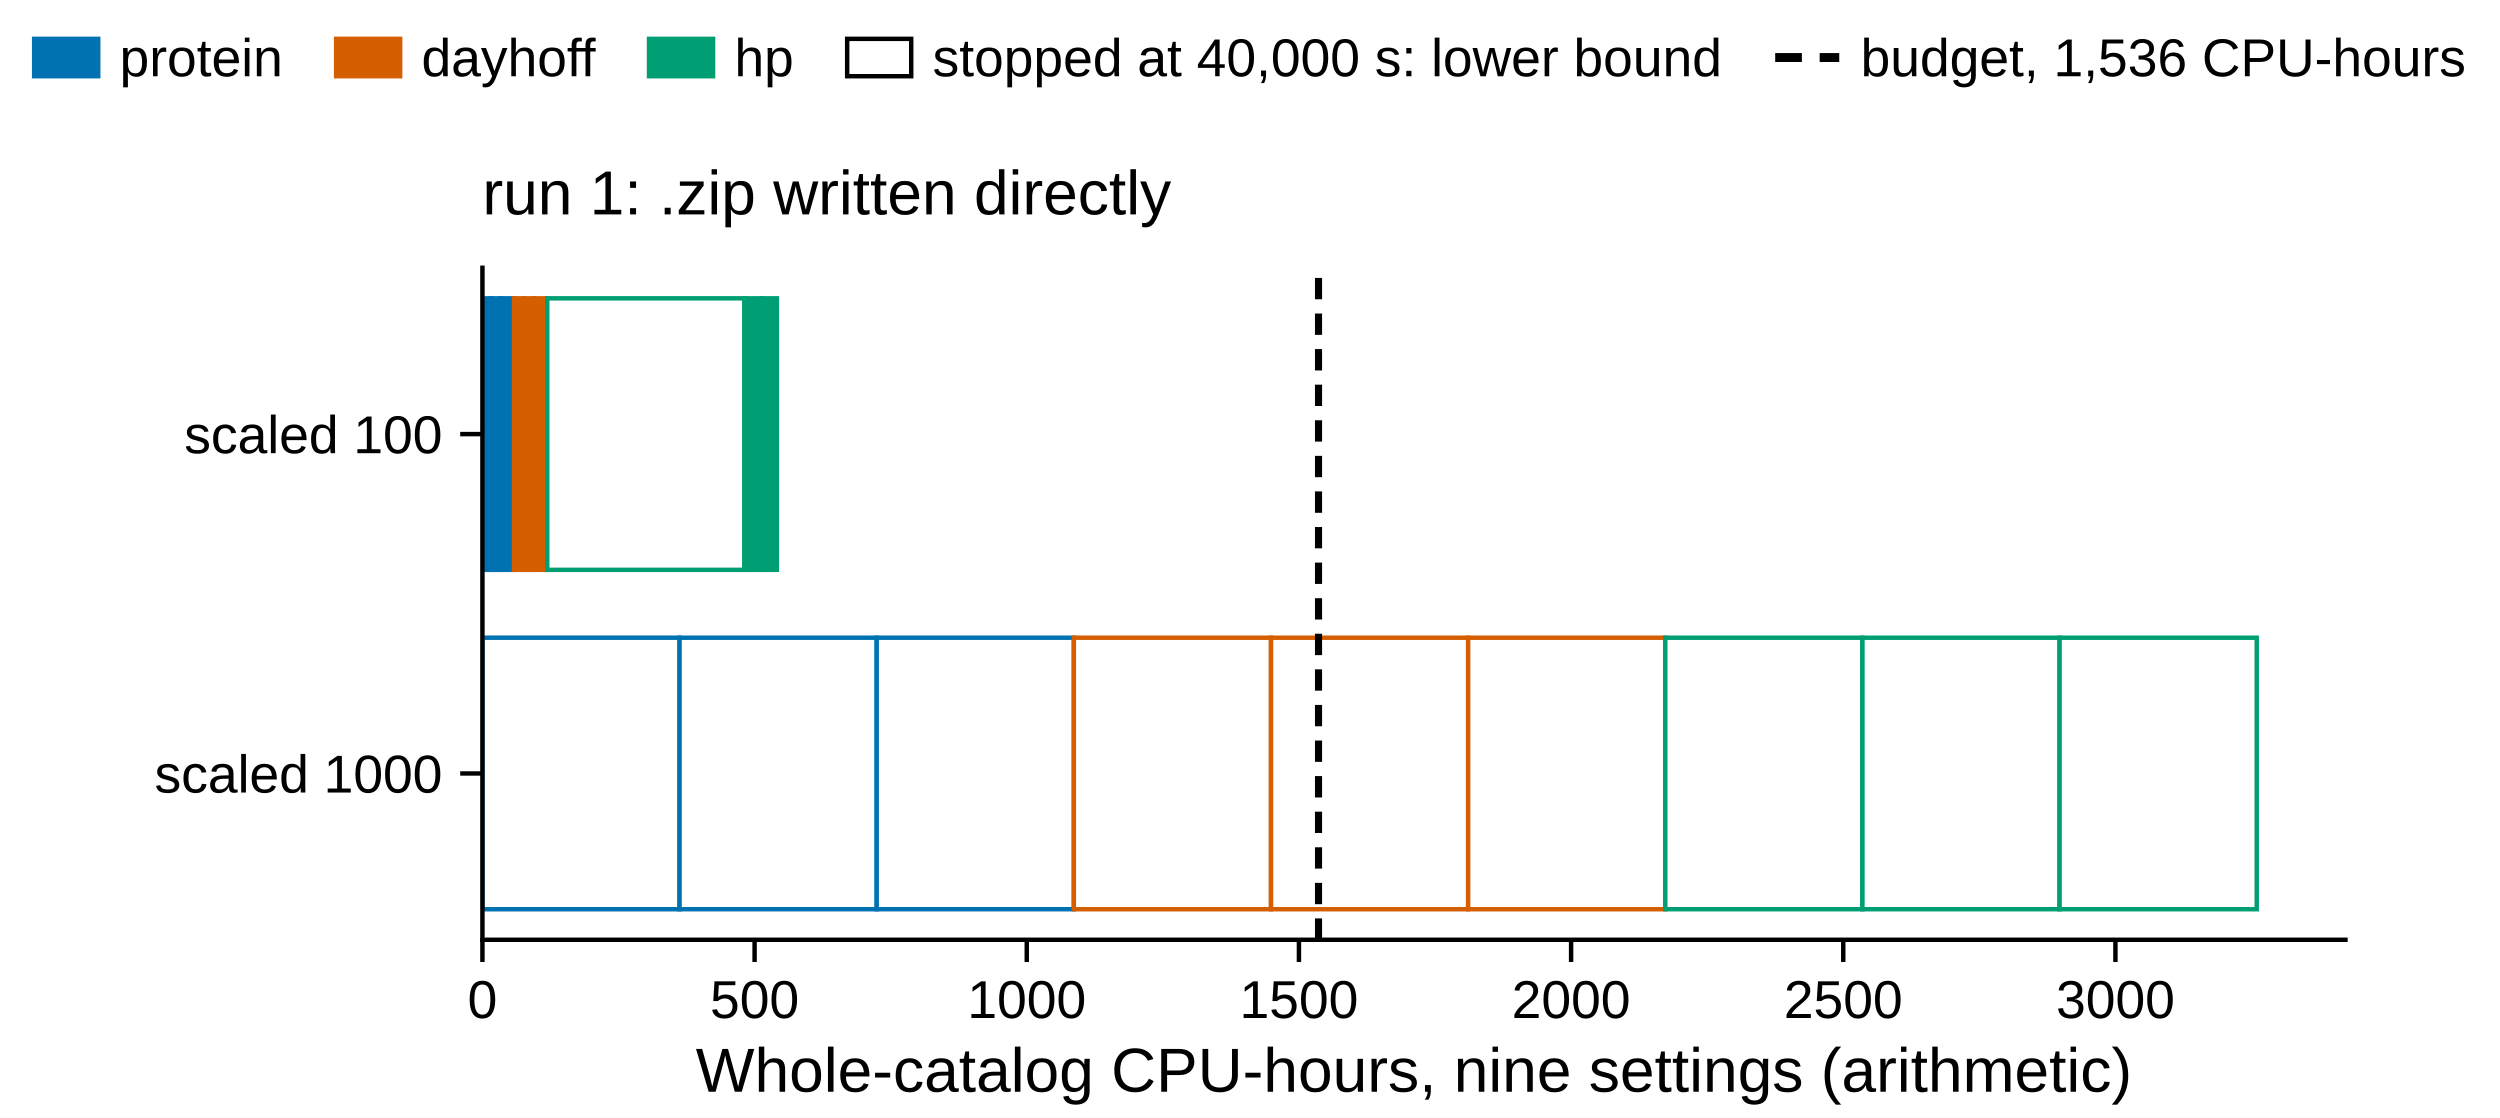
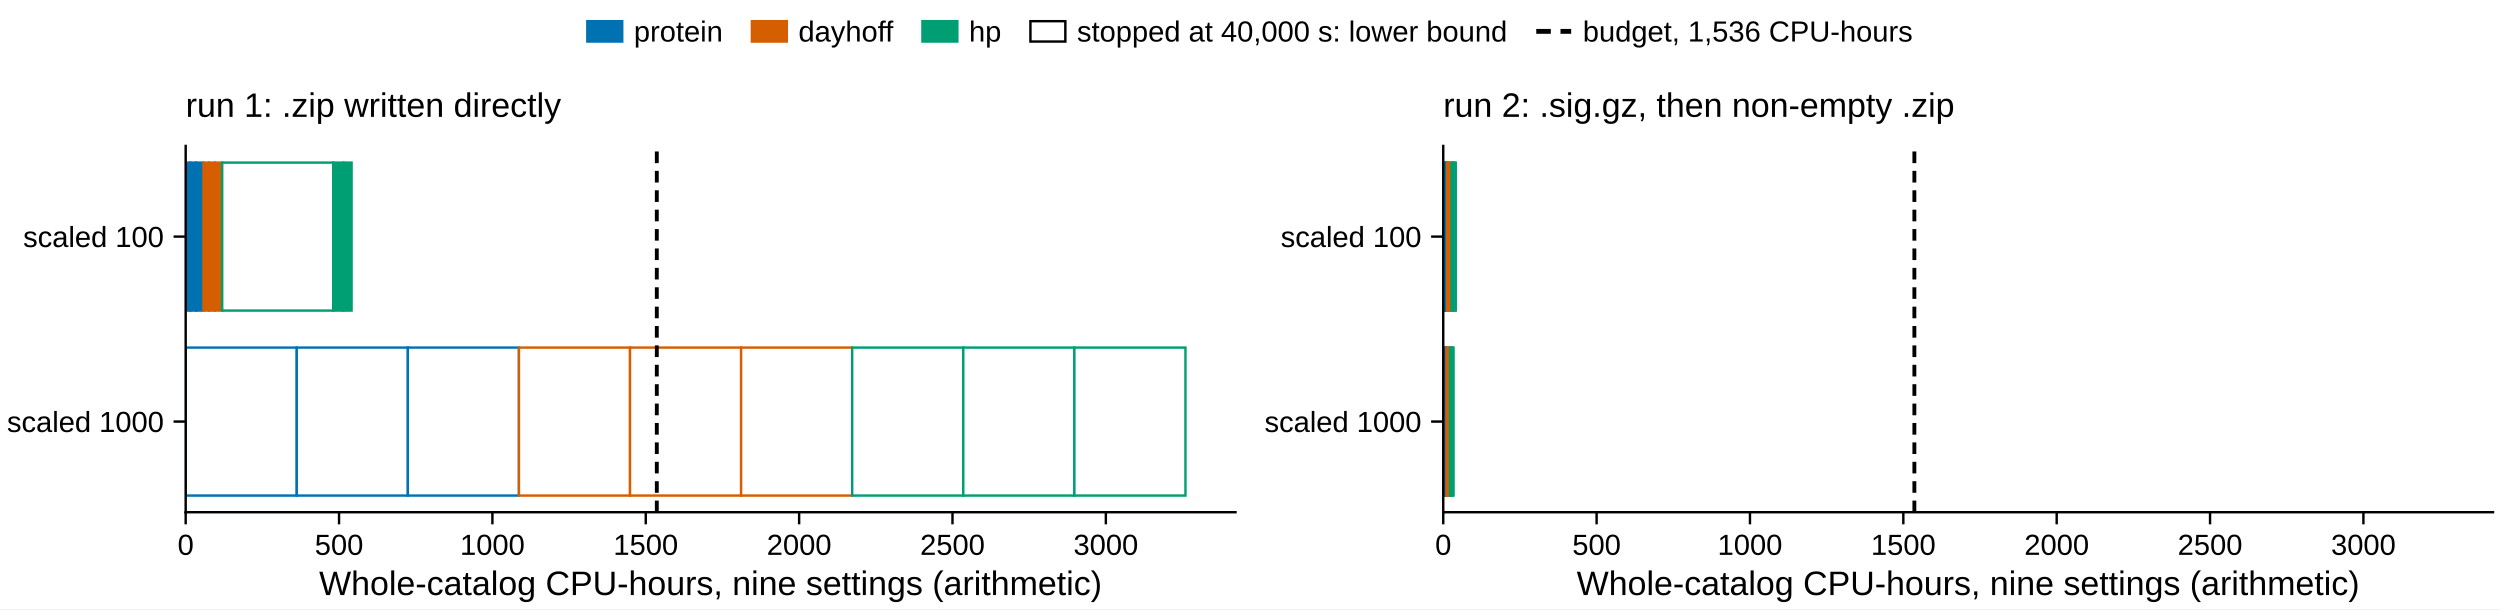
- <svg xmlns="http://www.w3.org/2000/svg" xmlns:xlink="http://www.w3.org/1999/xlink" width="281.033pt" height="125.639pt" viewBox="0 0 281.033 125.639" version="1.1">
+ <svg xmlns="http://www.w3.org/2000/svg" xmlns:xlink="http://www.w3.org/1999/xlink" width="515.62pt" height="125.639pt" viewBox="0 0 515.62 125.639" version="1.1">
  <defs>
    <style type="text/css">*{stroke-linejoin: round; stroke-linecap: butt}</style>
  </defs>
  <g id="figure_1">
    <g id="patch_1">
-       <path d="M 0 125.639  L 281.033 125.639  L 281.033 0  L 0 0  z " style="fill: #ffffff" />
+       <path d="M 0 125.639  L 515.62 125.639  L 515.62 0  L 0 0  z " style="fill: #ffffff" />
    </g>
    <g id="axes_1">
      <g id="patch_2">
-         <path d="M 54.231 105.643  L 263.658 105.643  L 263.658 30.103  L 54.231 30.103  z " style="fill: #ffffff" />
+         <path d="M 38.296 105.643  L 254.81 105.643  L 254.81 30.103  L 38.296 30.103  z " style="fill: #ffffff" />
      </g>
      <g id="matplotlib.axis_1">
        <g id="xtick_1">
          <g id="line2d_1">
            <defs>
-               <path id="m6f755b592a" d="M 0 0  L 0 2.5  " style="stroke: #000000; stroke-width: 0.5" />
+               <path id="m42629d6f0d" d="M 0 0  L 0 2.5  " style="stroke: #000000; stroke-width: 0.5" />
            </defs>
            <g>
-               <use xlink:href="#m6f755b592a" x="54.231" y="105.643" style="stroke: #000000; stroke-width: 0.5" />
+               <use xlink:href="#m42629d6f0d" x="38.296" y="105.643" style="stroke: #000000; stroke-width: 0.5" />
            </g>
          </g>
          <g id="text_1">
-             <text style="font-size: 6px; font-family: 'Arial', 'Helvetica', 'Liberation Sans', 'DejaVu Sans', sans-serif; text-anchor: middle" x="54.231" y="114.437" transform="rotate(-0 54.23116 114.4373)">0</text>
+             <text style="font-size: 6px; font-family: 'Arial', 'Helvetica', 'Liberation Sans', 'DejaVu Sans', sans-serif; text-anchor: middle" x="38.296" y="114.437" transform="rotate(-0 38.29594 114.4373)">0</text>
          </g>
        </g>
        <g id="xtick_2">
          <g id="line2d_2">
            <g>
-               <use xlink:href="#m6f755b592a" x="84.826" y="105.643" style="stroke: #000000; stroke-width: 0.5" />
+               <use xlink:href="#m42629d6f0d" x="69.926" y="105.643" style="stroke: #000000; stroke-width: 0.5" />
            </g>
          </g>
          <g id="text_2">
-             <text style="font-size: 6px; font-family: 'Arial', 'Helvetica', 'Liberation Sans', 'DejaVu Sans', sans-serif; text-anchor: middle" x="84.826" y="114.437" transform="rotate(-0 84.82629 114.4373)">500</text>
+             <text style="font-size: 6px; font-family: 'Arial', 'Helvetica', 'Liberation Sans', 'DejaVu Sans', sans-serif; text-anchor: middle" x="69.926" y="114.437" transform="rotate(-0 69.92634 114.4373)">500</text>
          </g>
        </g>
        <g id="xtick_3">
          <g id="line2d_3">
            <g>
-               <use xlink:href="#m6f755b592a" x="115.421" y="105.643" style="stroke: #000000; stroke-width: 0.5" />
+               <use xlink:href="#m42629d6f0d" x="101.557" y="105.643" style="stroke: #000000; stroke-width: 0.5" />
            </g>
          </g>
          <g id="text_3">
-             <text style="font-size: 6px; font-family: 'Arial', 'Helvetica', 'Liberation Sans', 'DejaVu Sans', sans-serif; text-anchor: middle" x="115.421" y="114.437" transform="rotate(-0 115.4214 114.4373)">1000</text>
+             <text style="font-size: 6px; font-family: 'Arial', 'Helvetica', 'Liberation Sans', 'DejaVu Sans', sans-serif; text-anchor: middle" x="101.557" y="114.437" transform="rotate(-0 101.5567 114.4373)">1000</text>
          </g>
        </g>
        <g id="xtick_4">
          <g id="line2d_4">
            <g>
-               <use xlink:href="#m6f755b592a" x="146.017" y="105.643" style="stroke: #000000; stroke-width: 0.5" />
+               <use xlink:href="#m42629d6f0d" x="133.187" y="105.643" style="stroke: #000000; stroke-width: 0.5" />
            </g>
          </g>
          <g id="text_4">
-             <text style="font-size: 6px; font-family: 'Arial', 'Helvetica', 'Liberation Sans', 'DejaVu Sans', sans-serif; text-anchor: middle" x="146.017" y="114.437" transform="rotate(-0 146.0165 114.4373)">1500</text>
+             <text style="font-size: 6px; font-family: 'Arial', 'Helvetica', 'Liberation Sans', 'DejaVu Sans', sans-serif; text-anchor: middle" x="133.187" y="114.437" transform="rotate(-0 133.1872 114.4373)">1500</text>
          </g>
        </g>
        <g id="xtick_5">
          <g id="line2d_5">
            <g>
-               <use xlink:href="#m6f755b592a" x="176.612" y="105.643" style="stroke: #000000; stroke-width: 0.5" />
+               <use xlink:href="#m42629d6f0d" x="164.818" y="105.643" style="stroke: #000000; stroke-width: 0.5" />
            </g>
          </g>
          <g id="text_5">
-             <text style="font-size: 6px; font-family: 'Arial', 'Helvetica', 'Liberation Sans', 'DejaVu Sans', sans-serif; text-anchor: middle" x="176.612" y="114.437" transform="rotate(-0 176.6117 114.4373)">2000</text>
+             <text style="font-size: 6px; font-family: 'Arial', 'Helvetica', 'Liberation Sans', 'DejaVu Sans', sans-serif; text-anchor: middle" x="164.818" y="114.437" transform="rotate(-0 164.8176 114.4373)">2000</text>
          </g>
        </g>
        <g id="xtick_6">
          <g id="line2d_6">
            <g>
-               <use xlink:href="#m6f755b592a" x="207.207" y="105.643" style="stroke: #000000; stroke-width: 0.5" />
+               <use xlink:href="#m42629d6f0d" x="196.448" y="105.643" style="stroke: #000000; stroke-width: 0.5" />
            </g>
          </g>
          <g id="text_6">
-             <text style="font-size: 6px; font-family: 'Arial', 'Helvetica', 'Liberation Sans', 'DejaVu Sans', sans-serif; text-anchor: middle" x="207.207" y="114.437" transform="rotate(-0 207.2068 114.4373)">2500</text>
+             <text style="font-size: 6px; font-family: 'Arial', 'Helvetica', 'Liberation Sans', 'DejaVu Sans', sans-serif; text-anchor: middle" x="196.448" y="114.437" transform="rotate(-0 196.448 114.4373)">2500</text>
          </g>
        </g>
        <g id="xtick_7">
          <g id="line2d_7">
            <g>
-               <use xlink:href="#m6f755b592a" x="237.802" y="105.643" style="stroke: #000000; stroke-width: 0.5" />
+               <use xlink:href="#m42629d6f0d" x="228.078" y="105.643" style="stroke: #000000; stroke-width: 0.5" />
            </g>
          </g>
          <g id="text_7">
-             <text style="font-size: 6px; font-family: 'Arial', 'Helvetica', 'Liberation Sans', 'DejaVu Sans', sans-serif; text-anchor: middle" x="237.802" y="114.437" transform="rotate(-0 237.8019 114.4373)">3000</text>
+             <text style="font-size: 6px; font-family: 'Arial', 'Helvetica', 'Liberation Sans', 'DejaVu Sans', sans-serif; text-anchor: middle" x="228.078" y="114.437" transform="rotate(-0 228.0784 114.4373)">3000</text>
          </g>
        </g>
        <g id="text_8">
-           <text style="font-size: 7px; font-family: 'Arial', 'Helvetica', 'Liberation Sans', 'DejaVu Sans', sans-serif; text-anchor: middle" x="158.945" y="122.726" transform="rotate(-0 158.9447 122.7255)">Whole-catalog CPU-hours, nine settings (arithmetic)</text>
+           <text style="font-size: 7px; font-family: 'Arial', 'Helvetica', 'Liberation Sans', 'DejaVu Sans', sans-serif; text-anchor: middle" x="146.553" y="122.726" transform="rotate(-0 146.5528 122.7255)">Whole-catalog CPU-hours, nine settings (arithmetic)</text>
        </g>
      </g>
      <g id="matplotlib.axis_2">
        <g id="ytick_1">
          <g id="line2d_8">
            <defs>
-               <path id="mfd0296b48a" d="M 0 0  L -2.5 0  " style="stroke: #000000; stroke-width: 0.5" />
+               <path id="m334f6d22d0" d="M 0 0  L -2.5 0  " style="stroke: #000000; stroke-width: 0.5" />
            </defs>
            <g>
-               <use xlink:href="#mfd0296b48a" x="54.231" y="48.797" style="stroke: #000000; stroke-width: 0.5" />
+               <use xlink:href="#m334f6d22d0" x="38.296" y="48.797" style="stroke: #000000; stroke-width: 0.5" />
            </g>
          </g>
          <g id="text_9">
-             <text style="font-size: 6px; font-family: 'Arial', 'Helvetica', 'Liberation Sans', 'DejaVu Sans', sans-serif; text-anchor: end" x="49.731" y="50.944" transform="rotate(-0 49.73116 50.94417)">scaled 100</text>
+             <text style="font-size: 6px; font-family: 'Arial', 'Helvetica', 'Liberation Sans', 'DejaVu Sans', sans-serif; text-anchor: end" x="33.796" y="50.944" transform="rotate(-0 33.79594 50.94417)">scaled 100</text>
          </g>
        </g>
        <g id="ytick_2">
          <g id="line2d_9">
            <g>
-               <use xlink:href="#mfd0296b48a" x="54.231" y="86.948" style="stroke: #000000; stroke-width: 0.5" />
+               <use xlink:href="#m334f6d22d0" x="38.296" y="86.948" style="stroke: #000000; stroke-width: 0.5" />
            </g>
          </g>
          <g id="text_10">
-             <text style="font-size: 6px; font-family: 'Arial', 'Helvetica', 'Liberation Sans', 'DejaVu Sans', sans-serif; text-anchor: end" x="49.731" y="89.096" transform="rotate(-0 49.73116 89.09567)">scaled 1000</text>
+             <text style="font-size: 6px; font-family: 'Arial', 'Helvetica', 'Liberation Sans', 'DejaVu Sans', sans-serif; text-anchor: end" x="33.796" y="89.096" transform="rotate(-0 33.79594 89.09567)">scaled 1000</text>
          </g>
        </g>
      </g>
      <g id="patch_3">
-         <path d="M 54.231 33.536  L 55.176 33.536  L 55.176 64.057  L 54.231 64.057  z " clip-path="url(#p1e21be58d4)" style="fill: #0072b2; stroke: #0072b2; stroke-width: 0.5; stroke-linejoin: miter" />
+         <path d="M 38.296 33.536  L 39.273 33.536  L 39.273 64.057  L 38.296 64.057  z " clip-path="url(#pb7b594a901)" style="fill: #0072b2; stroke: #0072b2; stroke-width: 0.5; stroke-linejoin: miter" />
      </g>
      <g id="patch_4">
-         <path d="M 55.176 33.536  L 56.328 33.536  L 56.328 64.057  L 55.176 64.057  z " clip-path="url(#p1e21be58d4)" style="fill: #0072b2; stroke: #0072b2; stroke-width: 0.5; stroke-linejoin: miter" />
+         <path d="M 39.273 33.536  L 40.464 33.536  L 40.464 64.057  L 39.273 64.057  z " clip-path="url(#pb7b594a901)" style="fill: #0072b2; stroke: #0072b2; stroke-width: 0.5; stroke-linejoin: miter" />
      </g>
      <g id="patch_5">
-         <path d="M 56.328 33.536  L 57.783 33.536  L 57.783 64.057  L 56.328 64.057  z " clip-path="url(#p1e21be58d4)" style="fill: #0072b2; stroke: #0072b2; stroke-width: 0.5; stroke-linejoin: miter" />
+         <path d="M 40.464 33.536  L 41.968 33.536  L 41.968 64.057  L 40.464 64.057  z " clip-path="url(#pb7b594a901)" style="fill: #0072b2; stroke: #0072b2; stroke-width: 0.5; stroke-linejoin: miter" />
      </g>
      <g id="patch_6">
-         <path d="M 57.783 33.536  L 58.882 33.536  L 58.882 64.057  L 57.783 64.057  z " clip-path="url(#p1e21be58d4)" style="fill: #d55e00; stroke: #d55e00; stroke-width: 0.5; stroke-linejoin: miter" />
+         <path d="M 41.968 33.536  L 43.104 33.536  L 43.104 64.057  L 41.968 64.057  z " clip-path="url(#pb7b594a901)" style="fill: #d55e00; stroke: #d55e00; stroke-width: 0.5; stroke-linejoin: miter" />
      </g>
      <g id="patch_7">
-         <path d="M 58.882 33.536  L 60.046 33.536  L 60.046 64.057  L 58.882 64.057  z " clip-path="url(#p1e21be58d4)" style="fill: #d55e00; stroke: #d55e00; stroke-width: 0.5; stroke-linejoin: miter" />
+         <path d="M 43.104 33.536  L 44.308 33.536  L 44.308 64.057  L 43.104 64.057  z " clip-path="url(#pb7b594a901)" style="fill: #d55e00; stroke: #d55e00; stroke-width: 0.5; stroke-linejoin: miter" />
      </g>
      <g id="patch_8">
-         <path d="M 60.046 33.536  L 61.517 33.536  L 61.517 64.057  L 60.046 64.057  z " clip-path="url(#p1e21be58d4)" style="fill: #d55e00; stroke: #d55e00; stroke-width: 0.5; stroke-linejoin: miter" />
+         <path d="M 44.308 33.536  L 45.829 33.536  L 45.829 64.057  L 44.308 64.057  z " clip-path="url(#pb7b594a901)" style="fill: #d55e00; stroke: #d55e00; stroke-width: 0.5; stroke-linejoin: miter" />
      </g>
      <g id="patch_9">
-         <path d="M 61.517 33.536  L 83.679 33.536  L 83.679 64.057  L 61.517 64.057  z " clip-path="url(#p1e21be58d4)" style="fill: #ffffff; stroke: #009e73; stroke-width: 0.5; stroke-linejoin: miter" />
+         <path d="M 45.829 33.536  L 68.74 33.536  L 68.74 64.057  L 45.829 64.057  z " clip-path="url(#pb7b594a901)" style="fill: #ffffff; stroke: #009e73; stroke-width: 0.5; stroke-linejoin: miter" />
      </g>
      <g id="patch_10">
-         <path d="M 83.679 33.536  L 85.72 33.536  L 85.72 64.057  L 83.679 64.057  z " clip-path="url(#p1e21be58d4)" style="fill: #009e73; stroke: #009e73; stroke-width: 0.5; stroke-linejoin: miter" />
+         <path d="M 68.74 33.536  L 70.851 33.536  L 70.851 64.057  L 68.74 64.057  z " clip-path="url(#pb7b594a901)" style="fill: #009e73; stroke: #009e73; stroke-width: 0.5; stroke-linejoin: miter" />
      </g>
      <g id="patch_11">
-         <path d="M 85.72 33.536  L 87.33 33.536  L 87.33 64.057  L 85.72 64.057  z " clip-path="url(#p1e21be58d4)" style="fill: #009e73; stroke: #009e73; stroke-width: 0.5; stroke-linejoin: miter" />
+         <path d="M 70.851 33.536  L 72.514 33.536  L 72.514 64.057  L 70.851 64.057  z " clip-path="url(#pb7b594a901)" style="fill: #009e73; stroke: #009e73; stroke-width: 0.5; stroke-linejoin: miter" />
      </g>
      <g id="patch_12">
-         <path d="M 54.231 71.688  L 76.393 71.688  L 76.393 102.209  L 54.231 102.209  z " clip-path="url(#p1e21be58d4)" style="fill: #ffffff; stroke: #0072b2; stroke-width: 0.5; stroke-linejoin: miter" />
+         <path d="M 38.296 71.688  L 61.207 71.688  L 61.207 102.209  L 38.296 102.209  z " clip-path="url(#pb7b594a901)" style="fill: #ffffff; stroke: #0072b2; stroke-width: 0.5; stroke-linejoin: miter" />
      </g>
      <g id="patch_13">
-         <path d="M 76.393 71.688  L 98.554 71.688  L 98.554 102.209  L 76.393 102.209  z " clip-path="url(#p1e21be58d4)" style="fill: #ffffff; stroke: #0072b2; stroke-width: 0.5; stroke-linejoin: miter" />
+         <path d="M 61.207 71.688  L 84.119 71.688  L 84.119 102.209  L 61.207 102.209  z " clip-path="url(#pb7b594a901)" style="fill: #ffffff; stroke: #0072b2; stroke-width: 0.5; stroke-linejoin: miter" />
      </g>
      <g id="patch_14">
-         <path d="M 98.554 71.688  L 120.716 71.688  L 120.716 102.209  L 98.554 102.209  z " clip-path="url(#p1e21be58d4)" style="fill: #ffffff; stroke: #0072b2; stroke-width: 0.5; stroke-linejoin: miter" />
+         <path d="M 84.119 71.688  L 107.03 71.688  L 107.03 102.209  L 84.119 102.209  z " clip-path="url(#pb7b594a901)" style="fill: #ffffff; stroke: #0072b2; stroke-width: 0.5; stroke-linejoin: miter" />
      </g>
      <g id="patch_15">
-         <path d="M 120.716 71.688  L 142.878 71.688  L 142.878 102.209  L 120.716 102.209  z " clip-path="url(#p1e21be58d4)" style="fill: #ffffff; stroke: #d55e00; stroke-width: 0.5; stroke-linejoin: miter" />
+         <path d="M 107.03 71.688  L 129.942 71.688  L 129.942 102.209  L 107.03 102.209  z " clip-path="url(#pb7b594a901)" style="fill: #ffffff; stroke: #d55e00; stroke-width: 0.5; stroke-linejoin: miter" />
      </g>
      <g id="patch_16">
-         <path d="M 142.878 71.688  L 165.039 71.688  L 165.039 102.209  L 142.878 102.209  z " clip-path="url(#p1e21be58d4)" style="fill: #ffffff; stroke: #d55e00; stroke-width: 0.5; stroke-linejoin: miter" />
+         <path d="M 129.942 71.688  L 152.853 71.688  L 152.853 102.209  L 129.942 102.209  z " clip-path="url(#pb7b594a901)" style="fill: #ffffff; stroke: #d55e00; stroke-width: 0.5; stroke-linejoin: miter" />
      </g>
      <g id="patch_17">
-         <path d="M 165.039 71.688  L 187.201 71.688  L 187.201 102.209  L 165.039 102.209  z " clip-path="url(#p1e21be58d4)" style="fill: #ffffff; stroke: #d55e00; stroke-width: 0.5; stroke-linejoin: miter" />
+         <path d="M 152.853 71.688  L 175.765 71.688  L 175.765 102.209  L 152.853 102.209  z " clip-path="url(#pb7b594a901)" style="fill: #ffffff; stroke: #d55e00; stroke-width: 0.5; stroke-linejoin: miter" />
      </g>
      <g id="patch_18">
-         <path d="M 187.201 71.688  L 209.362 71.688  L 209.362 102.209  L 187.201 102.209  z " clip-path="url(#p1e21be58d4)" style="fill: #ffffff; stroke: #009e73; stroke-width: 0.5; stroke-linejoin: miter" />
+         <path d="M 175.765 71.688  L 198.676 71.688  L 198.676 102.209  L 175.765 102.209  z " clip-path="url(#pb7b594a901)" style="fill: #ffffff; stroke: #009e73; stroke-width: 0.5; stroke-linejoin: miter" />
      </g>
      <g id="patch_19">
-         <path d="M 209.362 71.688  L 231.524 71.688  L 231.524 102.209  L 209.362 102.209  z " clip-path="url(#p1e21be58d4)" style="fill: #ffffff; stroke: #009e73; stroke-width: 0.5; stroke-linejoin: miter" />
+         <path d="M 198.676 71.688  L 221.588 71.688  L 221.588 102.209  L 198.676 102.209  z " clip-path="url(#pb7b594a901)" style="fill: #ffffff; stroke: #009e73; stroke-width: 0.5; stroke-linejoin: miter" />
      </g>
      <g id="patch_20">
-         <path d="M 231.524 71.688  L 253.685 71.688  L 253.685 102.209  L 231.524 102.209  z " clip-path="url(#p1e21be58d4)" style="fill: #ffffff; stroke: #009e73; stroke-width: 0.5; stroke-linejoin: miter" />
+         <path d="M 221.588 71.688  L 244.499 71.688  L 244.499 102.209  L 221.588 102.209  z " clip-path="url(#pb7b594a901)" style="fill: #ffffff; stroke: #009e73; stroke-width: 0.5; stroke-linejoin: miter" />
      </g>
      <g id="line2d_10">
-         <path d="M 148.219 105.643  L 148.219 30.103  " clip-path="url(#p1e21be58d4)" style="fill: none; stroke-dasharray: 2.4,1.6; stroke-dashoffset: 0; stroke: #000000; stroke-width: 0.8" />
+         <path d="M 135.465 105.643  L 135.465 30.103  " clip-path="url(#pb7b594a901)" style="fill: none; stroke-dasharray: 2.4,1.6; stroke-dashoffset: 0; stroke: #000000; stroke-width: 0.8" />
      </g>
      <g id="patch_21">
-         <path d="M 54.231 105.643  L 54.231 30.103  " style="fill: none; stroke: #000000; stroke-width: 0.5; stroke-linejoin: miter; stroke-linecap: square" />
+         <path d="M 38.296 105.643  L 38.296 30.103  " style="fill: none; stroke: #000000; stroke-width: 0.5; stroke-linejoin: miter; stroke-linecap: square" />
      </g>
      <g id="patch_22">
-         <path d="M 54.231 105.643  L 263.658 105.643  " style="fill: none; stroke: #000000; stroke-width: 0.5; stroke-linejoin: miter; stroke-linecap: square" />
+         <path d="M 38.296 105.643  L 254.81 105.643  " style="fill: none; stroke: #000000; stroke-width: 0.5; stroke-linejoin: miter; stroke-linecap: square" />
      </g>
      <g id="text_11">
-         <text style="font-size: 7px; font-family: 'Arial', 'Helvetica', 'Liberation Sans', 'DejaVu Sans', sans-serif; text-anchor: start" x="54.231" y="24.103" transform="rotate(-0 54.23116 24.1026)">run 1: .zip written directly</text>
+         <text style="font-size: 7px; font-family: 'Arial', 'Helvetica', 'Liberation Sans', 'DejaVu Sans', sans-serif; text-anchor: start" x="38.296" y="24.103" transform="rotate(-0 38.29594 24.1026)">run 1: .zip written directly</text>
+       </g>
+     </g>
+     <g id="axes_2">
+       <g id="patch_23">
+         <path d="M 297.666 105.643  L 514.18 105.643  L 514.18 30.103  L 297.666 30.103  z " style="fill: #ffffff" />
+       </g>
+       <g id="matplotlib.axis_3">
+         <g id="xtick_8">
+           <g id="line2d_11">
+             <g>
+               <use xlink:href="#m42629d6f0d" x="297.666" y="105.643" style="stroke: #000000; stroke-width: 0.5" />
+             </g>
+           </g>
+           <g id="text_12">
+             <text style="font-size: 6px; font-family: 'Arial', 'Helvetica', 'Liberation Sans', 'DejaVu Sans', sans-serif; text-anchor: middle" x="297.666" y="114.437" transform="rotate(-0 297.666 114.4373)">0</text>
+           </g>
+         </g>
+         <g id="xtick_9">
+           <g id="line2d_12">
+             <g>
+               <use xlink:href="#m42629d6f0d" x="329.296" y="105.643" style="stroke: #000000; stroke-width: 0.5" />
+             </g>
+           </g>
+           <g id="text_13">
+             <text style="font-size: 6px; font-family: 'Arial', 'Helvetica', 'Liberation Sans', 'DejaVu Sans', sans-serif; text-anchor: middle" x="329.296" y="114.437" transform="rotate(-0 329.2964 114.4373)">500</text>
+           </g>
+         </g>
+         <g id="xtick_10">
+           <g id="line2d_13">
+             <g>
+               <use xlink:href="#m42629d6f0d" x="360.927" y="105.643" style="stroke: #000000; stroke-width: 0.5" />
+             </g>
+           </g>
+           <g id="text_14">
+             <text style="font-size: 6px; font-family: 'Arial', 'Helvetica', 'Liberation Sans', 'DejaVu Sans', sans-serif; text-anchor: middle" x="360.927" y="114.437" transform="rotate(-0 360.9268 114.4373)">1000</text>
+           </g>
+         </g>
+         <g id="xtick_11">
+           <g id="line2d_14">
+             <g>
+               <use xlink:href="#m42629d6f0d" x="392.557" y="105.643" style="stroke: #000000; stroke-width: 0.5" />
+             </g>
+           </g>
+           <g id="text_15">
+             <text style="font-size: 6px; font-family: 'Arial', 'Helvetica', 'Liberation Sans', 'DejaVu Sans', sans-serif; text-anchor: middle" x="392.557" y="114.437" transform="rotate(-0 392.5572 114.4373)">1500</text>
+           </g>
+         </g>
+         <g id="xtick_12">
+           <g id="line2d_15">
+             <g>
+               <use xlink:href="#m42629d6f0d" x="424.188" y="105.643" style="stroke: #000000; stroke-width: 0.5" />
+             </g>
+           </g>
+           <g id="text_16">
+             <text style="font-size: 6px; font-family: 'Arial', 'Helvetica', 'Liberation Sans', 'DejaVu Sans', sans-serif; text-anchor: middle" x="424.188" y="114.437" transform="rotate(-0 424.1876 114.4373)">2000</text>
+           </g>
+         </g>
+         <g id="xtick_13">
+           <g id="line2d_16">
+             <g>
+               <use xlink:href="#m42629d6f0d" x="455.818" y="105.643" style="stroke: #000000; stroke-width: 0.5" />
+             </g>
+           </g>
+           <g id="text_17">
+             <text style="font-size: 6px; font-family: 'Arial', 'Helvetica', 'Liberation Sans', 'DejaVu Sans', sans-serif; text-anchor: middle" x="455.818" y="114.437" transform="rotate(-0 455.818 114.4373)">2500</text>
+           </g>
+         </g>
+         <g id="xtick_14">
+           <g id="line2d_17">
+             <g>
+               <use xlink:href="#m42629d6f0d" x="487.448" y="105.643" style="stroke: #000000; stroke-width: 0.5" />
+             </g>
+           </g>
+           <g id="text_18">
+             <text style="font-size: 6px; font-family: 'Arial', 'Helvetica', 'Liberation Sans', 'DejaVu Sans', sans-serif; text-anchor: middle" x="487.448" y="114.437" transform="rotate(-0 487.4484 114.4373)">3000</text>
+           </g>
+         </g>
+         <g id="text_19">
+           <text style="font-size: 7px; font-family: 'Arial', 'Helvetica', 'Liberation Sans', 'DejaVu Sans', sans-serif; text-anchor: middle" x="405.923" y="122.726" transform="rotate(-0 405.9228 122.7255)">Whole-catalog CPU-hours, nine settings (arithmetic)</text>
+         </g>
+       </g>
+       <g id="matplotlib.axis_4">
+         <g id="ytick_3">
+           <g id="line2d_18">
+             <g>
+               <use xlink:href="#m334f6d22d0" x="297.666" y="48.797" style="stroke: #000000; stroke-width: 0.5" />
+             </g>
+           </g>
+           <g id="text_20">
+             <text style="font-size: 6px; font-family: 'Arial', 'Helvetica', 'Liberation Sans', 'DejaVu Sans', sans-serif; text-anchor: end" x="293.166" y="50.944" transform="rotate(-0 293.166 50.94417)">scaled 100</text>
+           </g>
+         </g>
+         <g id="ytick_4">
+           <g id="line2d_19">
+             <g>
+               <use xlink:href="#m334f6d22d0" x="297.666" y="86.948" style="stroke: #000000; stroke-width: 0.5" />
+             </g>
+           </g>
+           <g id="text_21">
+             <text style="font-size: 6px; font-family: 'Arial', 'Helvetica', 'Liberation Sans', 'DejaVu Sans', sans-serif; text-anchor: end" x="293.166" y="89.096" transform="rotate(-0 293.166 89.09567)">scaled 1000</text>
+           </g>
+         </g>
+       </g>
+       <g id="patch_24">
+         <path d="M 297.666 33.536  L 297.935 33.536  L 297.935 64.057  L 297.666 64.057  z " clip-path="url(#p52c0f8bf2e)" style="fill: #0072b2; stroke: #0072b2; stroke-width: 0.5; stroke-linejoin: miter" />
+       </g>
+       <g id="patch_25">
+         <path d="M 297.935 33.536  L 298.205 33.536  L 298.205 64.057  L 297.935 64.057  z " clip-path="url(#p52c0f8bf2e)" style="fill: #0072b2; stroke: #0072b2; stroke-width: 0.5; stroke-linejoin: miter" />
+       </g>
+       <g id="patch_26">
+         <path d="M 298.205 33.536  L 298.477 33.536  L 298.477 64.057  L 298.205 64.057  z " clip-path="url(#p52c0f8bf2e)" style="fill: #0072b2; stroke: #0072b2; stroke-width: 0.5; stroke-linejoin: miter" />
+       </g>
+       <g id="patch_27">
+         <path d="M 298.477 33.536  L 298.777 33.536  L 298.777 64.057  L 298.477 64.057  z " clip-path="url(#p52c0f8bf2e)" style="fill: #d55e00; stroke: #d55e00; stroke-width: 0.5; stroke-linejoin: miter" />
+       </g>
+       <g id="patch_28">
+         <path d="M 298.777 33.536  L 299.071 33.536  L 299.071 64.057  L 298.777 64.057  z " clip-path="url(#p52c0f8bf2e)" style="fill: #d55e00; stroke: #d55e00; stroke-width: 0.5; stroke-linejoin: miter" />
+       </g>
+       <g id="patch_29">
+         <path d="M 299.071 33.536  L 299.372 33.536  L 299.372 64.057  L 299.071 64.057  z " clip-path="url(#p52c0f8bf2e)" style="fill: #d55e00; stroke: #d55e00; stroke-width: 0.5; stroke-linejoin: miter" />
+       </g>
+       <g id="patch_30">
+         <path d="M 299.372 33.536  L 299.655 33.536  L 299.655 64.057  L 299.372 64.057  z " clip-path="url(#p52c0f8bf2e)" style="fill: #009e73; stroke: #009e73; stroke-width: 0.5; stroke-linejoin: miter" />
+       </g>
+       <g id="patch_31">
+         <path d="M 299.655 33.536  L 299.947 33.536  L 299.947 64.057  L 299.655 64.057  z " clip-path="url(#p52c0f8bf2e)" style="fill: #009e73; stroke: #009e73; stroke-width: 0.5; stroke-linejoin: miter" />
+       </g>
+       <g id="patch_32">
+         <path d="M 299.947 33.536  L 300.246 33.536  L 300.246 64.057  L 299.947 64.057  z " clip-path="url(#p52c0f8bf2e)" style="fill: #009e73; stroke: #009e73; stroke-width: 0.5; stroke-linejoin: miter" />
+       </g>
+       <g id="patch_33">
+         <path d="M 297.666 71.688  L 297.896 71.688  L 297.896 102.209  L 297.666 102.209  z " clip-path="url(#p52c0f8bf2e)" style="fill: #0072b2; stroke: #0072b2; stroke-width: 0.5; stroke-linejoin: miter" />
+       </g>
+       <g id="patch_34">
+         <path d="M 297.896 71.688  L 298.12 71.688  L 298.12 102.209  L 297.896 102.209  z " clip-path="url(#p52c0f8bf2e)" style="fill: #0072b2; stroke: #0072b2; stroke-width: 0.5; stroke-linejoin: miter" />
+       </g>
+       <g id="patch_35">
+         <path d="M 298.12 71.688  L 298.344 71.688  L 298.344 102.209  L 298.12 102.209  z " clip-path="url(#p52c0f8bf2e)" style="fill: #0072b2; stroke: #0072b2; stroke-width: 0.5; stroke-linejoin: miter" />
+       </g>
+       <g id="patch_36">
+         <path d="M 298.344 71.688  L 298.588 71.688  L 298.588 102.209  L 298.344 102.209  z " clip-path="url(#p52c0f8bf2e)" style="fill: #d55e00; stroke: #d55e00; stroke-width: 0.5; stroke-linejoin: miter" />
+       </g>
+       <g id="patch_37">
+         <path d="M 298.588 71.688  L 298.833 71.688  L 298.833 102.209  L 298.588 102.209  z " clip-path="url(#p52c0f8bf2e)" style="fill: #d55e00; stroke: #d55e00; stroke-width: 0.5; stroke-linejoin: miter" />
+       </g>
+       <g id="patch_38">
+         <path d="M 298.833 71.688  L 299.08 71.688  L 299.08 102.209  L 298.833 102.209  z " clip-path="url(#p52c0f8bf2e)" style="fill: #d55e00; stroke: #d55e00; stroke-width: 0.5; stroke-linejoin: miter" />
+       </g>
+       <g id="patch_39">
+         <path d="M 299.08 71.688  L 299.279 71.688  L 299.279 102.209  L 299.08 102.209  z " clip-path="url(#p52c0f8bf2e)" style="fill: #009e73; stroke: #009e73; stroke-width: 0.5; stroke-linejoin: miter" />
+       </g>
+       <g id="patch_40">
+         <path d="M 299.279 71.688  L 299.539 71.688  L 299.539 102.209  L 299.279 102.209  z " clip-path="url(#p52c0f8bf2e)" style="fill: #009e73; stroke: #009e73; stroke-width: 0.5; stroke-linejoin: miter" />
+       </g>
+       <g id="patch_41">
+         <path d="M 299.539 71.688  L 299.791 71.688  L 299.791 102.209  L 299.539 102.209  z " clip-path="url(#p52c0f8bf2e)" style="fill: #009e73; stroke: #009e73; stroke-width: 0.5; stroke-linejoin: miter" />
+       </g>
+       <g id="line2d_20">
+         <path d="M 394.835 105.643  L 394.835 30.103  " clip-path="url(#p52c0f8bf2e)" style="fill: none; stroke-dasharray: 2.4,1.6; stroke-dashoffset: 0; stroke: #000000; stroke-width: 0.8" />
+       </g>
+       <g id="patch_42">
+         <path d="M 297.666 105.643  L 297.666 30.103  " style="fill: none; stroke: #000000; stroke-width: 0.5; stroke-linejoin: miter; stroke-linecap: square" />
+       </g>
+       <g id="patch_43">
+         <path d="M 297.666 105.643  L 514.18 105.643  " style="fill: none; stroke: #000000; stroke-width: 0.5; stroke-linejoin: miter; stroke-linecap: square" />
+       </g>
+       <g id="text_22">
+         <text style="font-size: 7px; font-family: 'Arial', 'Helvetica', 'Liberation Sans', 'DejaVu Sans', sans-serif; text-anchor: start" x="297.666" y="24.103" transform="rotate(-0 297.666 24.1026)">run 2: .sig.gz, then non-empty .zip</text>
      </g>
    </g>
    <g id="legend_1">
-       <g id="patch_23">
-         <path d="M 3.84 8.568  L 11.04 8.568  L 11.04 4.368  L 3.84 4.368  z " style="fill: #0072b2; stroke: #0072b2; stroke-width: 0.5; stroke-linejoin: miter" />
-       </g>
-       <g id="text_12">
-         <text style="font-size: 6px; font-family: 'Arial', 'Helvetica', 'Liberation Sans', 'DejaVu Sans', sans-serif; text-anchor: start" x="13.44" y="8.568" transform="rotate(-0 13.44 8.567813)">protein</text>
-       </g>
-       <g id="patch_24">
-         <path d="M 37.784 8.568  L 44.984 8.568  L 44.984 4.368  L 37.784 4.368  z " style="fill: #d55e00; stroke: #d55e00; stroke-width: 0.5; stroke-linejoin: miter" />
-       </g>
-       <g id="text_13">
-         <text style="font-size: 6px; font-family: 'Arial', 'Helvetica', 'Liberation Sans', 'DejaVu Sans', sans-serif; text-anchor: start" x="47.384" y="8.568" transform="rotate(-0 47.38406 8.567813)">dayhoff</text>
-       </g>
-       <g id="patch_25">
-         <path d="M 72.959 8.568  L 80.159 8.568  L 80.159 4.368  L 72.959 4.368  z " style="fill: #009e73; stroke: #009e73; stroke-width: 0.5; stroke-linejoin: miter" />
-       </g>
-       <g id="text_14">
-         <text style="font-size: 6px; font-family: 'Arial', 'Helvetica', 'Liberation Sans', 'DejaVu Sans', sans-serif; text-anchor: start" x="82.559" y="8.568" transform="rotate(-0 82.55906 8.567813)">hp</text>
-       </g>
-       <g id="patch_26">
-         <path d="M 95.232 8.568  L 102.432 8.568  L 102.432 4.368  L 95.232 4.368  z " style="fill: #ffffff; stroke: #000000; stroke-width: 0.5; stroke-linejoin: miter" />
-       </g>
-       <g id="text_15">
-         <text style="font-size: 6px; font-family: 'Arial', 'Helvetica', 'Liberation Sans', 'DejaVu Sans', sans-serif; text-anchor: start" x="104.832" y="8.568" transform="rotate(-0 104.8322 8.567813)">stopped at 40,000 s: lower bound</text>
-       </g>
-       <g id="line2d_11">
-         <path d="M 199.556 6.468  L 203.156 6.468  L 206.756 6.468  " style="fill: none; stroke-dasharray: 3,2; stroke-dashoffset: 0; stroke: #000000" />
-       </g>
-       <g id="text_16">
-         <text style="font-size: 6px; font-family: 'Arial', 'Helvetica', 'Liberation Sans', 'DejaVu Sans', sans-serif; text-anchor: start" x="209.156" y="8.568" transform="rotate(-0 209.1562 8.567813)">budget, 1,536 CPU-hours</text>
+       <g id="patch_44">
+         <path d="M 121.133 8.568  L 128.333 8.568  L 128.333 4.368  L 121.133 4.368  z " style="fill: #0072b2; stroke: #0072b2; stroke-width: 0.5; stroke-linejoin: miter" />
+       </g>
+       <g id="text_23">
+         <text style="font-size: 6px; font-family: 'Arial', 'Helvetica', 'Liberation Sans', 'DejaVu Sans', sans-serif; text-anchor: start" x="130.733" y="8.568" transform="rotate(-0 130.7331 8.567813)">protein</text>
+       </g>
+       <g id="patch_45">
+         <path d="M 155.077 8.568  L 162.277 8.568  L 162.277 4.368  L 155.077 4.368  z " style="fill: #d55e00; stroke: #d55e00; stroke-width: 0.5; stroke-linejoin: miter" />
+       </g>
+       <g id="text_24">
+         <text style="font-size: 6px; font-family: 'Arial', 'Helvetica', 'Liberation Sans', 'DejaVu Sans', sans-serif; text-anchor: start" x="164.677" y="8.568" transform="rotate(-0 164.6772 8.567813)">dayhoff</text>
+       </g>
+       <g id="patch_46">
+         <path d="M 190.252 8.568  L 197.452 8.568  L 197.452 4.368  L 190.252 4.368  z " style="fill: #009e73; stroke: #009e73; stroke-width: 0.5; stroke-linejoin: miter" />
+       </g>
+       <g id="text_25">
+         <text style="font-size: 6px; font-family: 'Arial', 'Helvetica', 'Liberation Sans', 'DejaVu Sans', sans-serif; text-anchor: start" x="199.852" y="8.568" transform="rotate(-0 199.8522 8.567813)">hp</text>
+       </g>
+       <g id="patch_47">
+         <path d="M 212.525 8.568  L 219.725 8.568  L 219.725 4.368  L 212.525 4.368  z " style="fill: #ffffff; stroke: #000000; stroke-width: 0.5; stroke-linejoin: miter" />
+       </g>
+       <g id="text_26">
+         <text style="font-size: 6px; font-family: 'Arial', 'Helvetica', 'Liberation Sans', 'DejaVu Sans', sans-serif; text-anchor: start" x="222.125" y="8.568" transform="rotate(-0 222.1253 8.567813)">stopped at 40,000 s: lower bound</text>
+       </g>
+       <g id="line2d_21">
+         <path d="M 316.849 6.468  L 320.449 6.468  L 324.049 6.468  " style="fill: none; stroke-dasharray: 3,2; stroke-dashoffset: 0; stroke: #000000" />
+       </g>
+       <g id="text_27">
+         <text style="font-size: 6px; font-family: 'Arial', 'Helvetica', 'Liberation Sans', 'DejaVu Sans', sans-serif; text-anchor: start" x="326.449" y="8.568" transform="rotate(-0 326.4494 8.567813)">budget, 1,536 CPU-hours</text>
      </g>
    </g>
  </g>
  <defs>
-     <clipPath id="p1e21be58d4">
-       <rect x="54.231" y="30.103" width="209.427" height="75.54" />
+     <clipPath id="pb7b594a901">
+       <rect x="38.296" y="30.103" width="216.514" height="75.54" />
+     </clipPath>
+     <clipPath id="p52c0f8bf2e">
+       <rect x="297.666" y="30.103" width="216.514" height="75.54" />
    </clipPath>
  </defs>
</svg>
